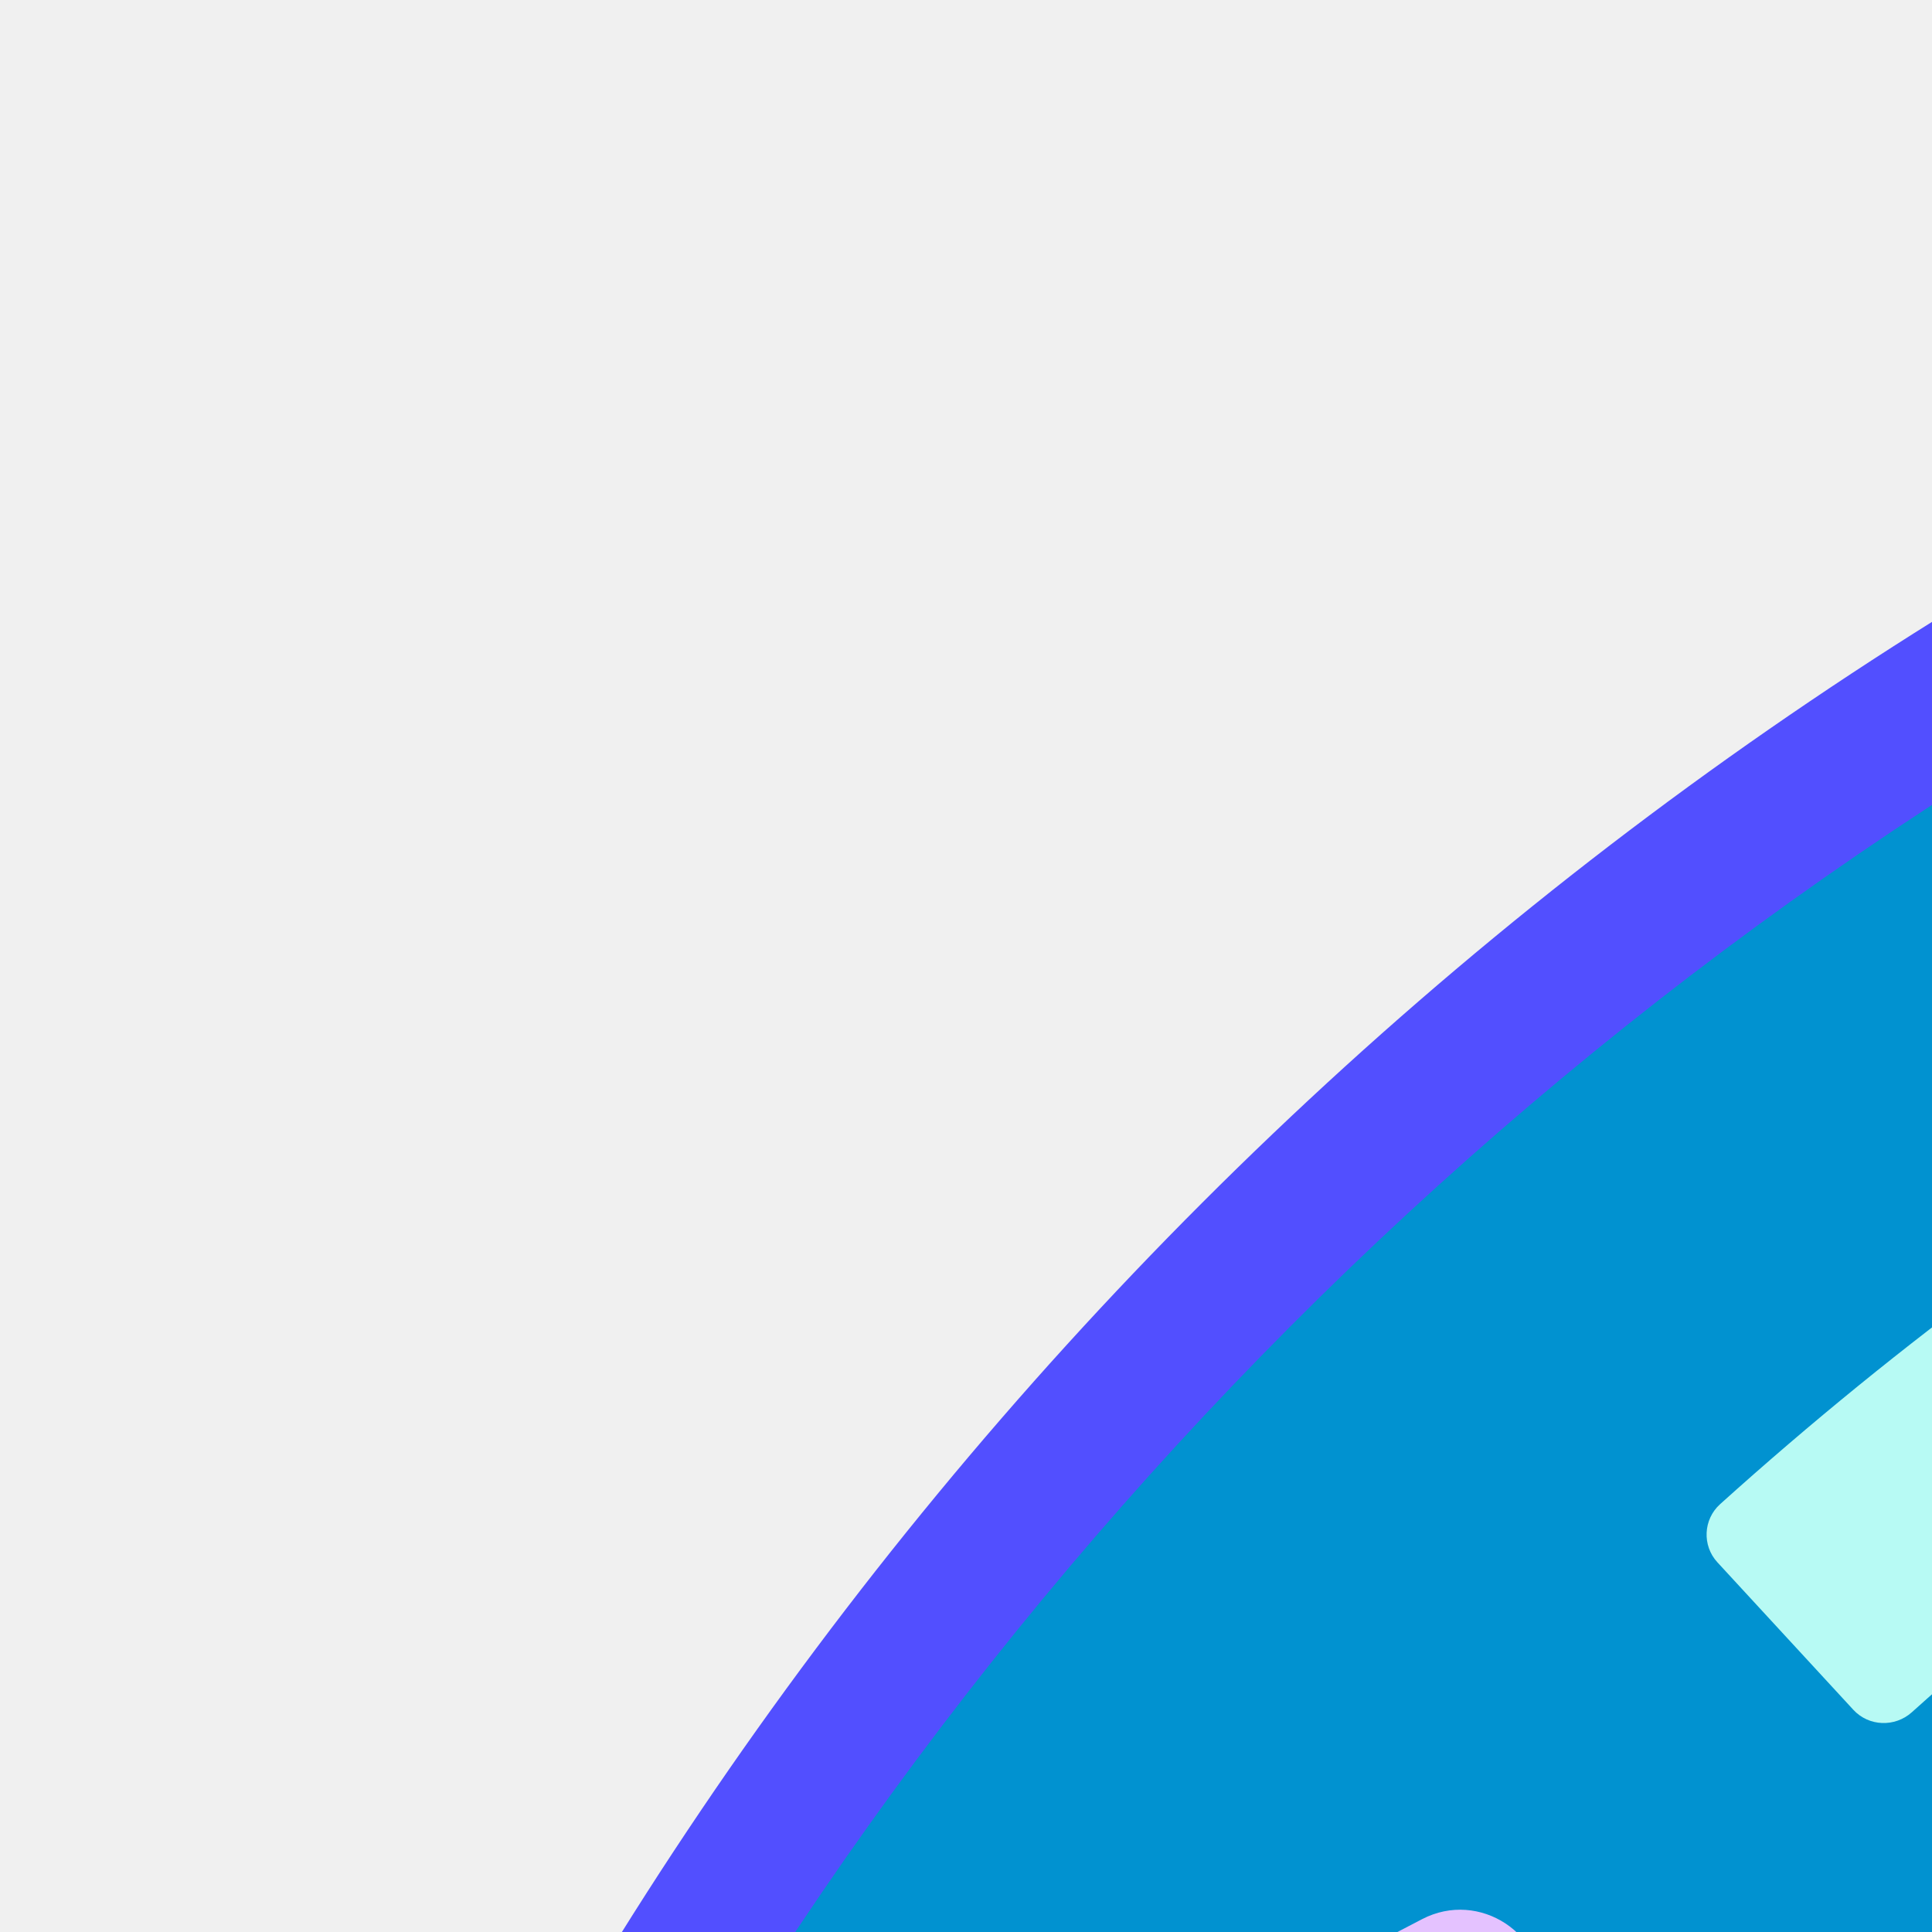
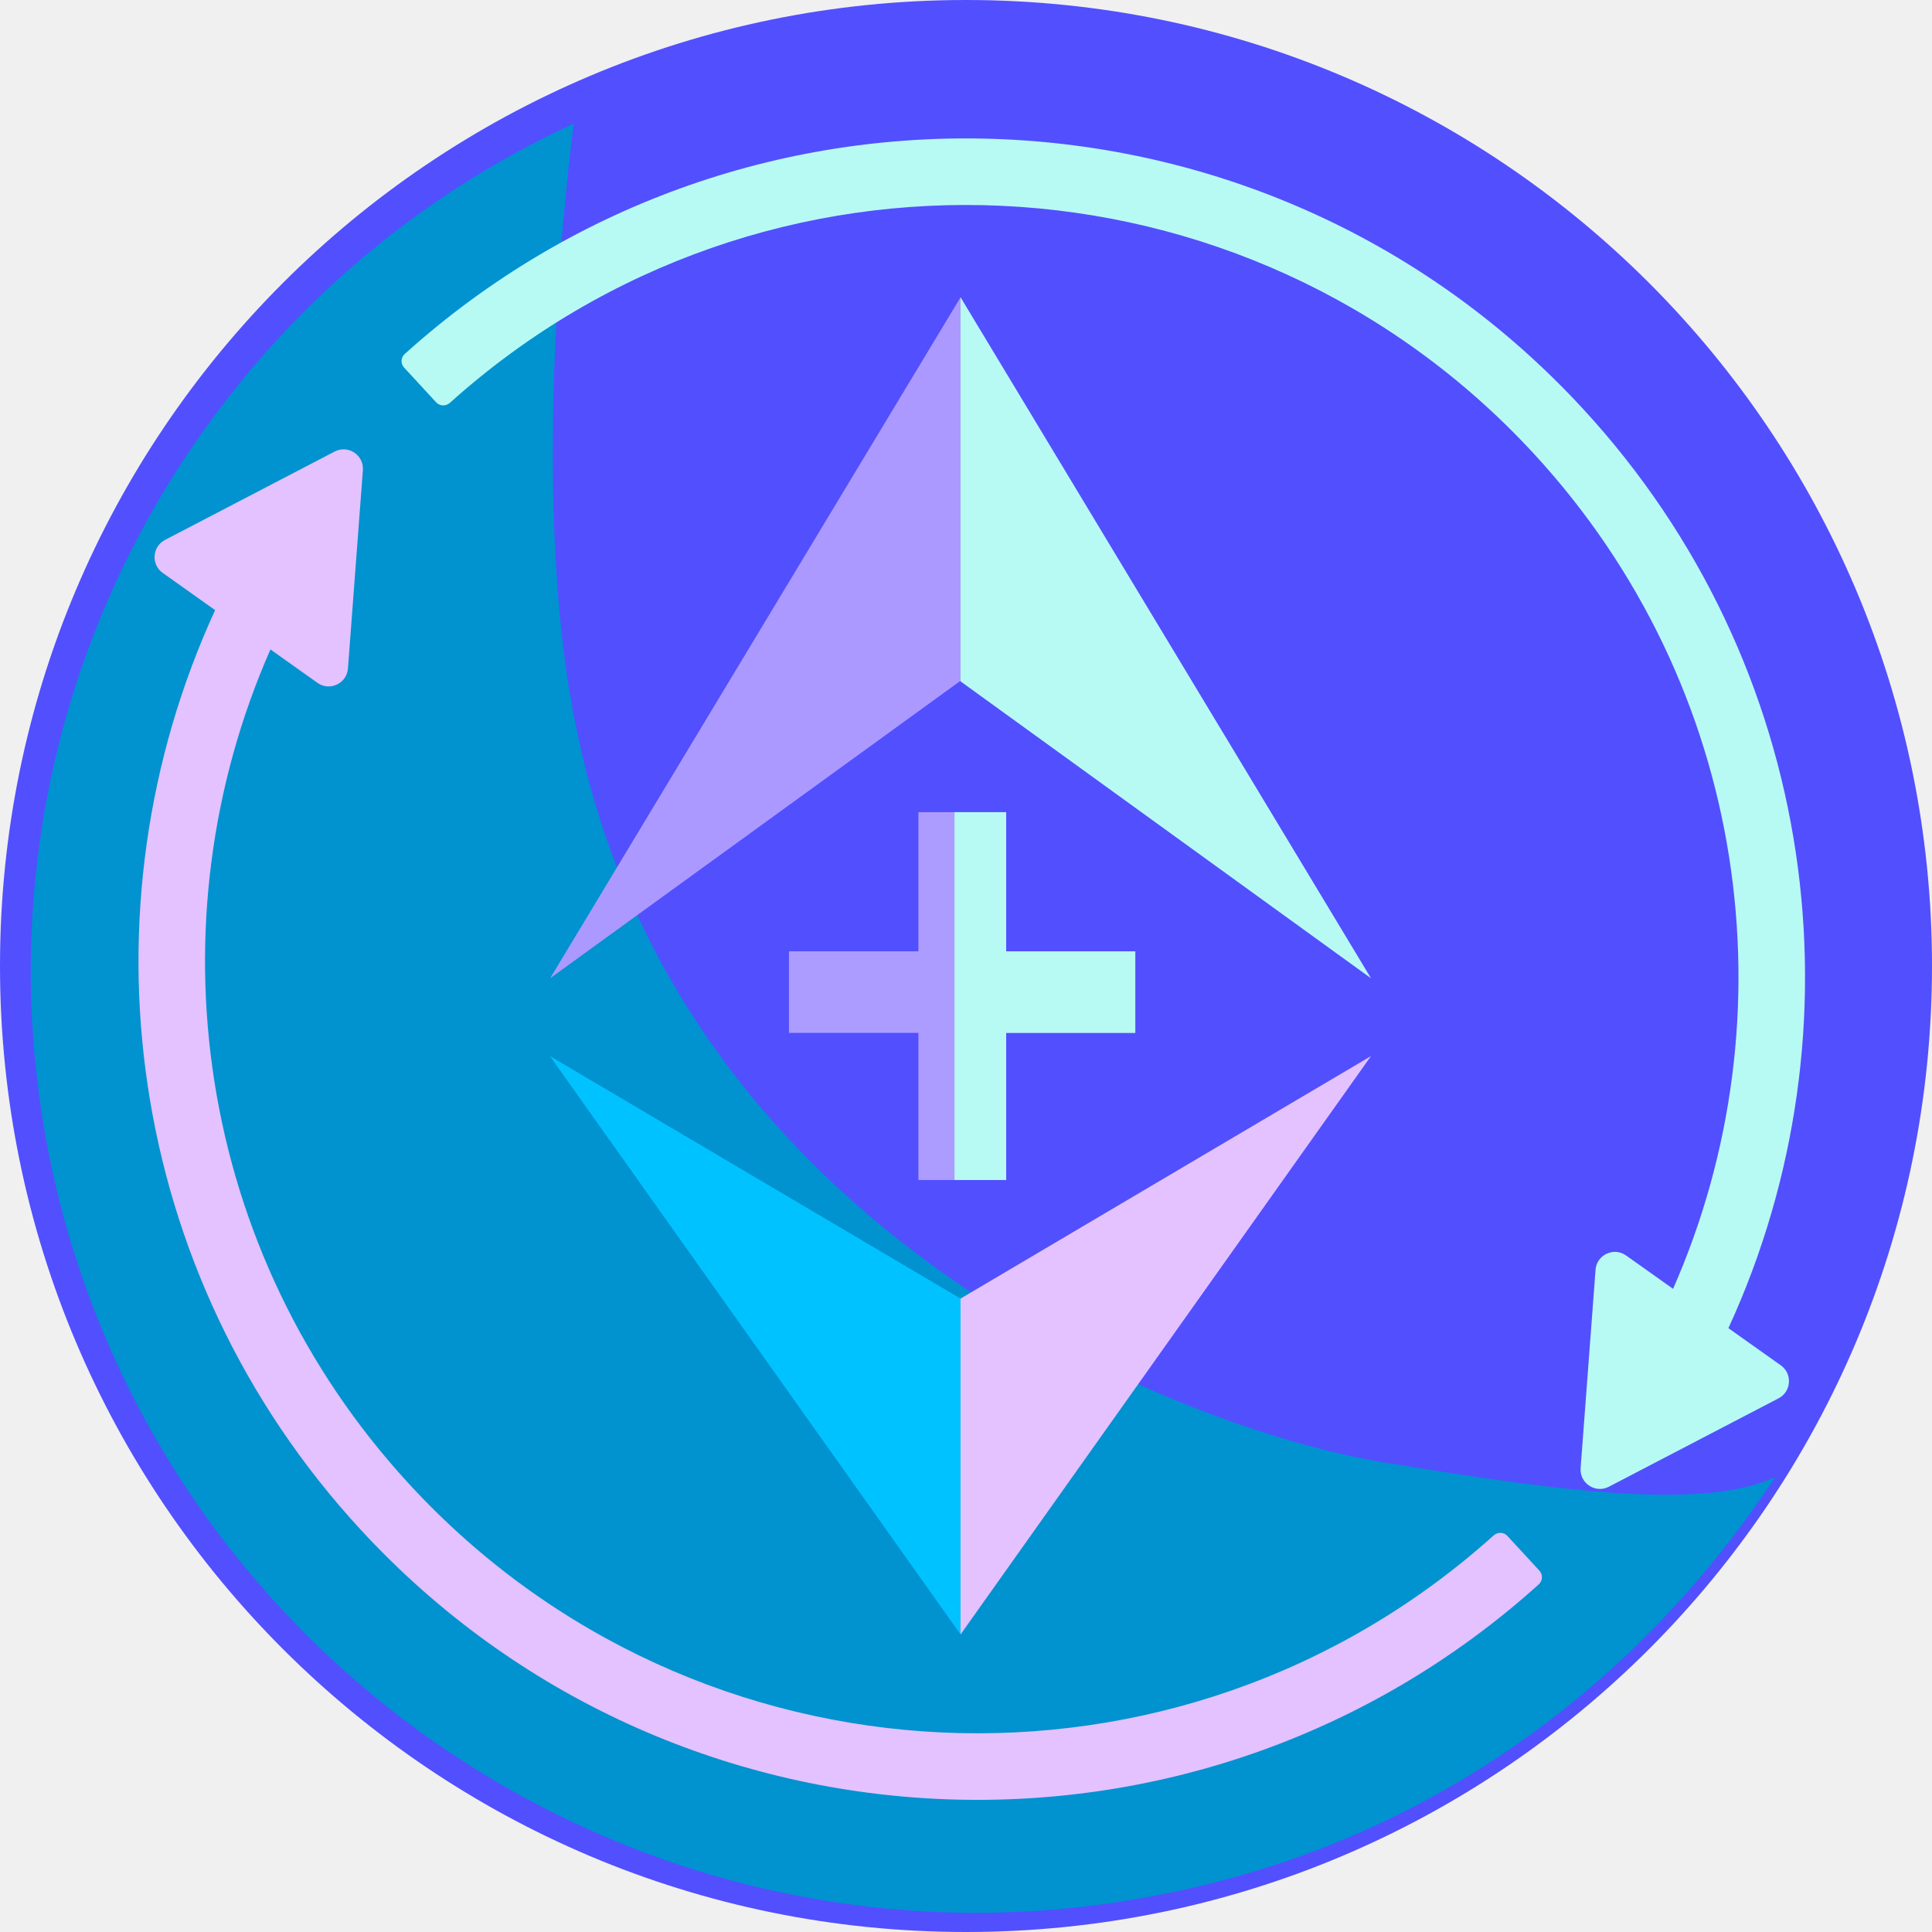
- <svg xmlns="http://www.w3.org/2000/svg" viewBox="0 0 40 40" fill="none">
-   <g clip-path="url(#clip0_366_825)">
-     <path d="M85 170C131.944 170 170 131.944 170 85C170 38.056 131.944 0 85 0C38.056 0 0 38.056 0 85C0 131.944 38.056 170 85 170Z" fill="#524FFF" />
-     <path d="M121.616 128.651C104.301 125.766 59.876 108.894 50.74 64.205C46.171 42.551 50.485 10.88 50.485 10.88C16.632 26.438 -3.389 63.677 4.376 101.915C13.511 146.604 57.426 175.737 102.376 166.656C125.545 162.118 144.11 148.358 156.204 129.974C150.175 132.72 138.931 131.537 121.616 128.651Z" fill="#0192D0" />
-     <path fill-rule="evenodd" clip-rule="evenodd" d="M152.084 116.865L156.695 120.14C157.734 120.877 157.626 122.452 156.496 123.041L141.569 130.818C140.383 131.436 138.981 130.511 139.081 129.178L140.395 111.732C140.495 110.409 142.001 109.702 143.082 110.471L147.217 113.407C157.772 89.42 153.871 60.43 134.98 39.936C109.735 12.548 67.201 10.616 39.583 35.45C39.233 35.765 38.691 35.746 38.372 35.4L35.557 32.346C35.238 32 35.263 31.458 35.612 31.143C65.61 4.116 111.85 6.2 139.287 35.966C160.101 58.546 164.154 90.61 152.084 116.865Z" fill="#B7FAF4" />
-     <path fill-rule="evenodd" clip-rule="evenodd" d="M18.928 53.688L14.317 50.413C13.278 49.675 13.386 48.1 14.516 47.511L29.443 39.734C30.628 39.117 32.031 40.041 31.931 41.374L30.616 58.82C30.517 60.143 29.011 60.85 27.93 60.082L23.795 57.145C13.24 81.132 17.141 110.123 36.032 130.617C61.277 158.004 103.811 159.936 131.429 135.102C131.779 134.787 132.321 134.806 132.64 135.152L135.454 138.206C135.773 138.552 135.749 139.094 135.399 139.409C105.402 166.436 59.162 164.353 31.725 134.587C10.911 112.006 6.858 79.942 18.928 53.688Z" fill="#E4C2FF" />
-     <path d="M84.523 26.154L85.311 28.835V59.328L48.407 86.078L84.523 26.154Z" fill="#AB99FF" />
-     <path d="M84.522 26.154L120.638 86.078L84.522 59.953V26.154Z" fill="#B7FAF4" />
-     <path d="M84.522 114.264L84.967 114.806V142.521L84.522 143.82L48.385 92.927L84.522 114.264Z" fill="#00C2FF" />
-     <path d="M84.522 143.819V114.264L120.638 92.927L84.522 143.819Z" fill="#E4C2FF" />
-     <path d="M99.896 83.709V90.885H69.424V83.709H99.896ZM88.538 71.465V103.831H80.813V71.465H88.538Z" fill="#AD9CFF" />
-     <path fill-rule="evenodd" clip-rule="evenodd" d="M83.988 71.465H88.538V83.709H99.896V90.885H88.538V103.831H83.988V90.885V83.709V71.465Z" fill="#B7FAF4" />
+ <svg xmlns="http://www.w3.org/2000/svg" width="40" height="40" viewBox="0 0 40 40" fill="none">
+   <g clip-path="url(#clip0_1282_735)">
+     <path d="M20 40C31.046 40 40 31.046 40 20C40 8.954 31.046 0 20 0C8.954 0 0 8.954 0 20C0 31.046 8.954 40 20 40Z" fill="#524FFF" />
+     <path d="M28.616 30.271C24.541 29.592 14.088 25.622 11.939 15.107C10.864 10.012 11.879 2.56 11.879 2.56C3.913 6.221 -0.798 14.983 1.029 23.98C3.179 34.495 13.512 41.35 24.088 39.213C29.54 38.145 33.908 34.908 36.754 30.582C35.335 31.228 32.69 30.95 28.616 30.271Z" fill="#0192D0" />
+     <path fill-rule="evenodd" clip-rule="evenodd" d="M35.785 27.498L36.87 28.268C37.114 28.442 37.089 28.812 36.823 28.951L33.31 30.781C33.032 30.926 32.701 30.709 32.725 30.395L33.034 26.29C33.058 25.979 33.412 25.812 33.666 25.993L34.639 26.684C37.123 21.04 36.205 14.219 31.76 9.397C25.82 2.953 15.812 2.498 9.314 8.341C9.231 8.415 9.104 8.411 9.029 8.329L8.367 7.611C8.291 7.53 8.297 7.402 8.38 7.328C15.438 0.969 26.318 1.459 32.773 8.463C37.671 13.776 38.625 21.32 35.785 27.498Z" fill="#B7FAF4" />
+     <path fill-rule="evenodd" clip-rule="evenodd" d="M4.454 12.632L3.369 11.862C3.124 11.688 3.15 11.318 3.416 11.179L6.928 9.349C7.207 9.204 7.537 9.421 7.513 9.735L7.204 13.84C7.181 14.151 6.826 14.318 6.572 14.137L5.599 13.446C3.115 19.09 4.033 25.911 8.478 30.733C14.418 37.177 24.426 37.632 30.925 31.789C31.007 31.715 31.134 31.719 31.209 31.8L31.872 32.519C31.947 32.6 31.941 32.728 31.859 32.802C24.801 39.161 13.921 38.671 7.465 31.668C2.567 26.354 1.614 18.81 4.454 12.632Z" fill="#E4C2FF" />
+     <path d="M19.888 6.154L20.073 6.785V13.96L11.39 20.254L19.888 6.154Z" fill="#AB99FF" />
+     <path d="M19.887 6.154L28.385 20.254L19.887 14.107V6.154Z" fill="#B7FAF4" />
+     <path d="M19.888 26.886L19.992 27.013V33.534L19.888 33.84L11.385 21.865L19.888 26.886Z" fill="#00C2FF" />
+     <path d="M19.887 33.84V26.886L28.385 21.865L19.887 33.84Z" fill="#E4C2FF" />
+     <path d="M23.505 19.696V21.385H16.335V19.696H23.505ZM20.832 16.815V24.431H19.015V16.815H20.832Z" fill="#AD9CFF" />
+     <path fill-rule="evenodd" clip-rule="evenodd" d="M19.762 16.815H20.832V19.696H23.505V21.385H20.832V24.431H19.762V21.385V19.696V16.815Z" fill="#B7FAF4" />
  </g>
  <defs>
-     <clipPath id="clip0_366_825">
-       <rect width="170" height="170" rx="85" fill="white" />
+     <clipPath id="clip0_1282_735">
+       <rect width="40" height="40" rx="20" fill="white" />
    </clipPath>
  </defs>
</svg>
